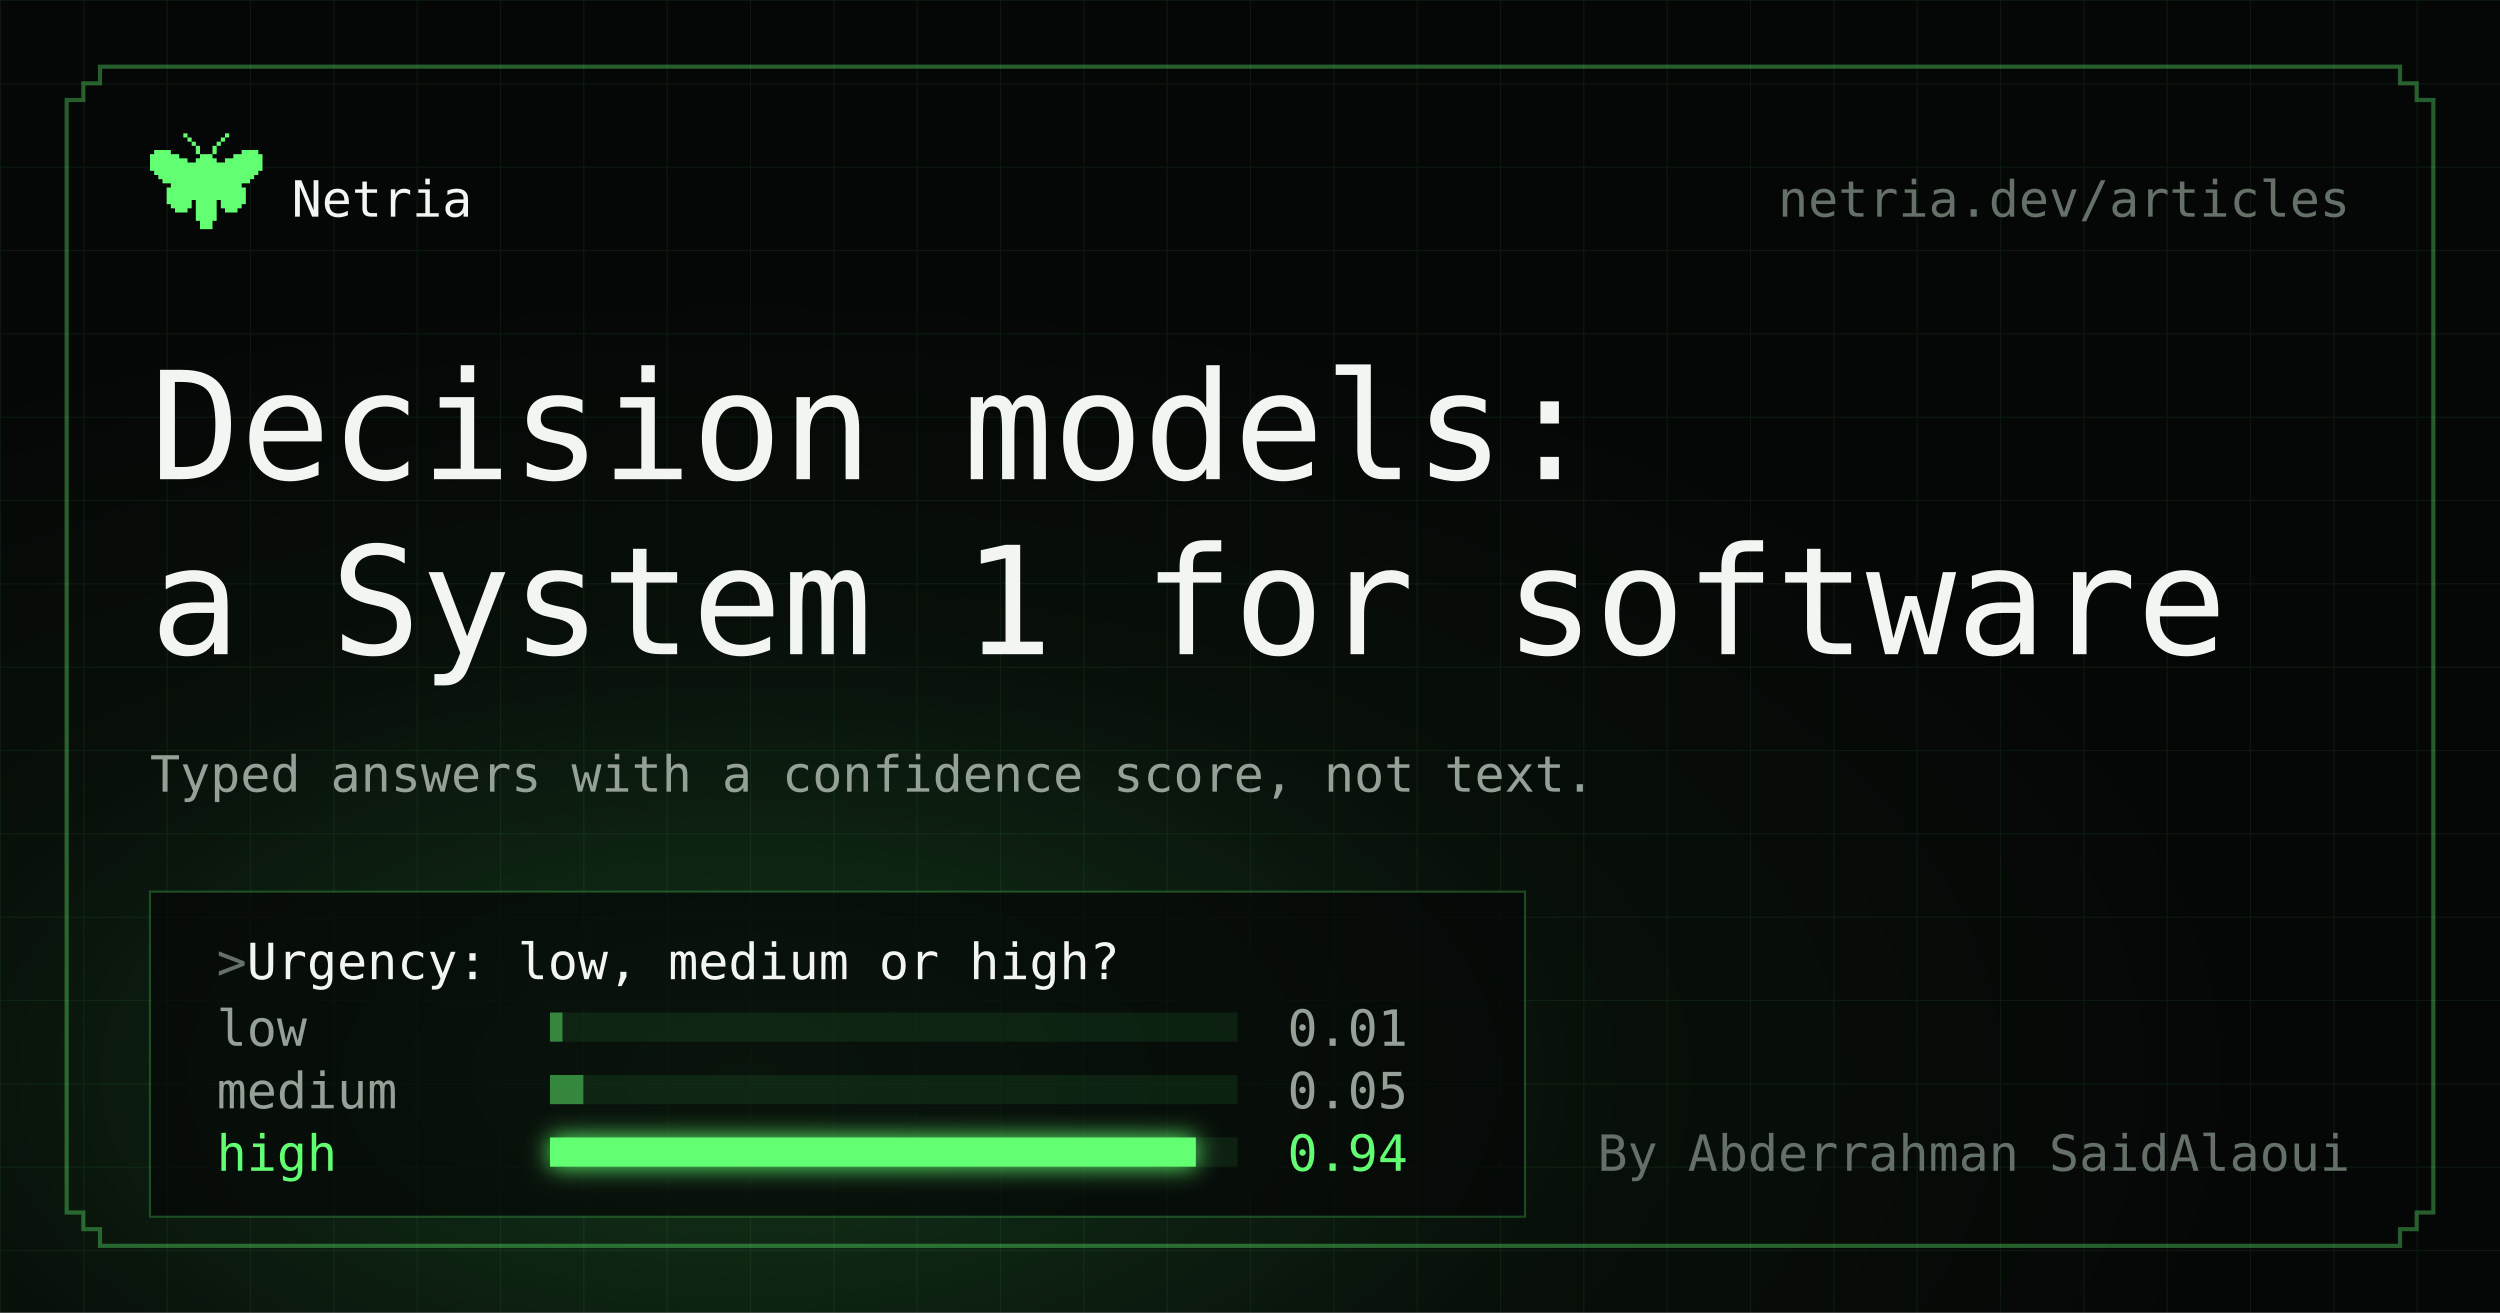
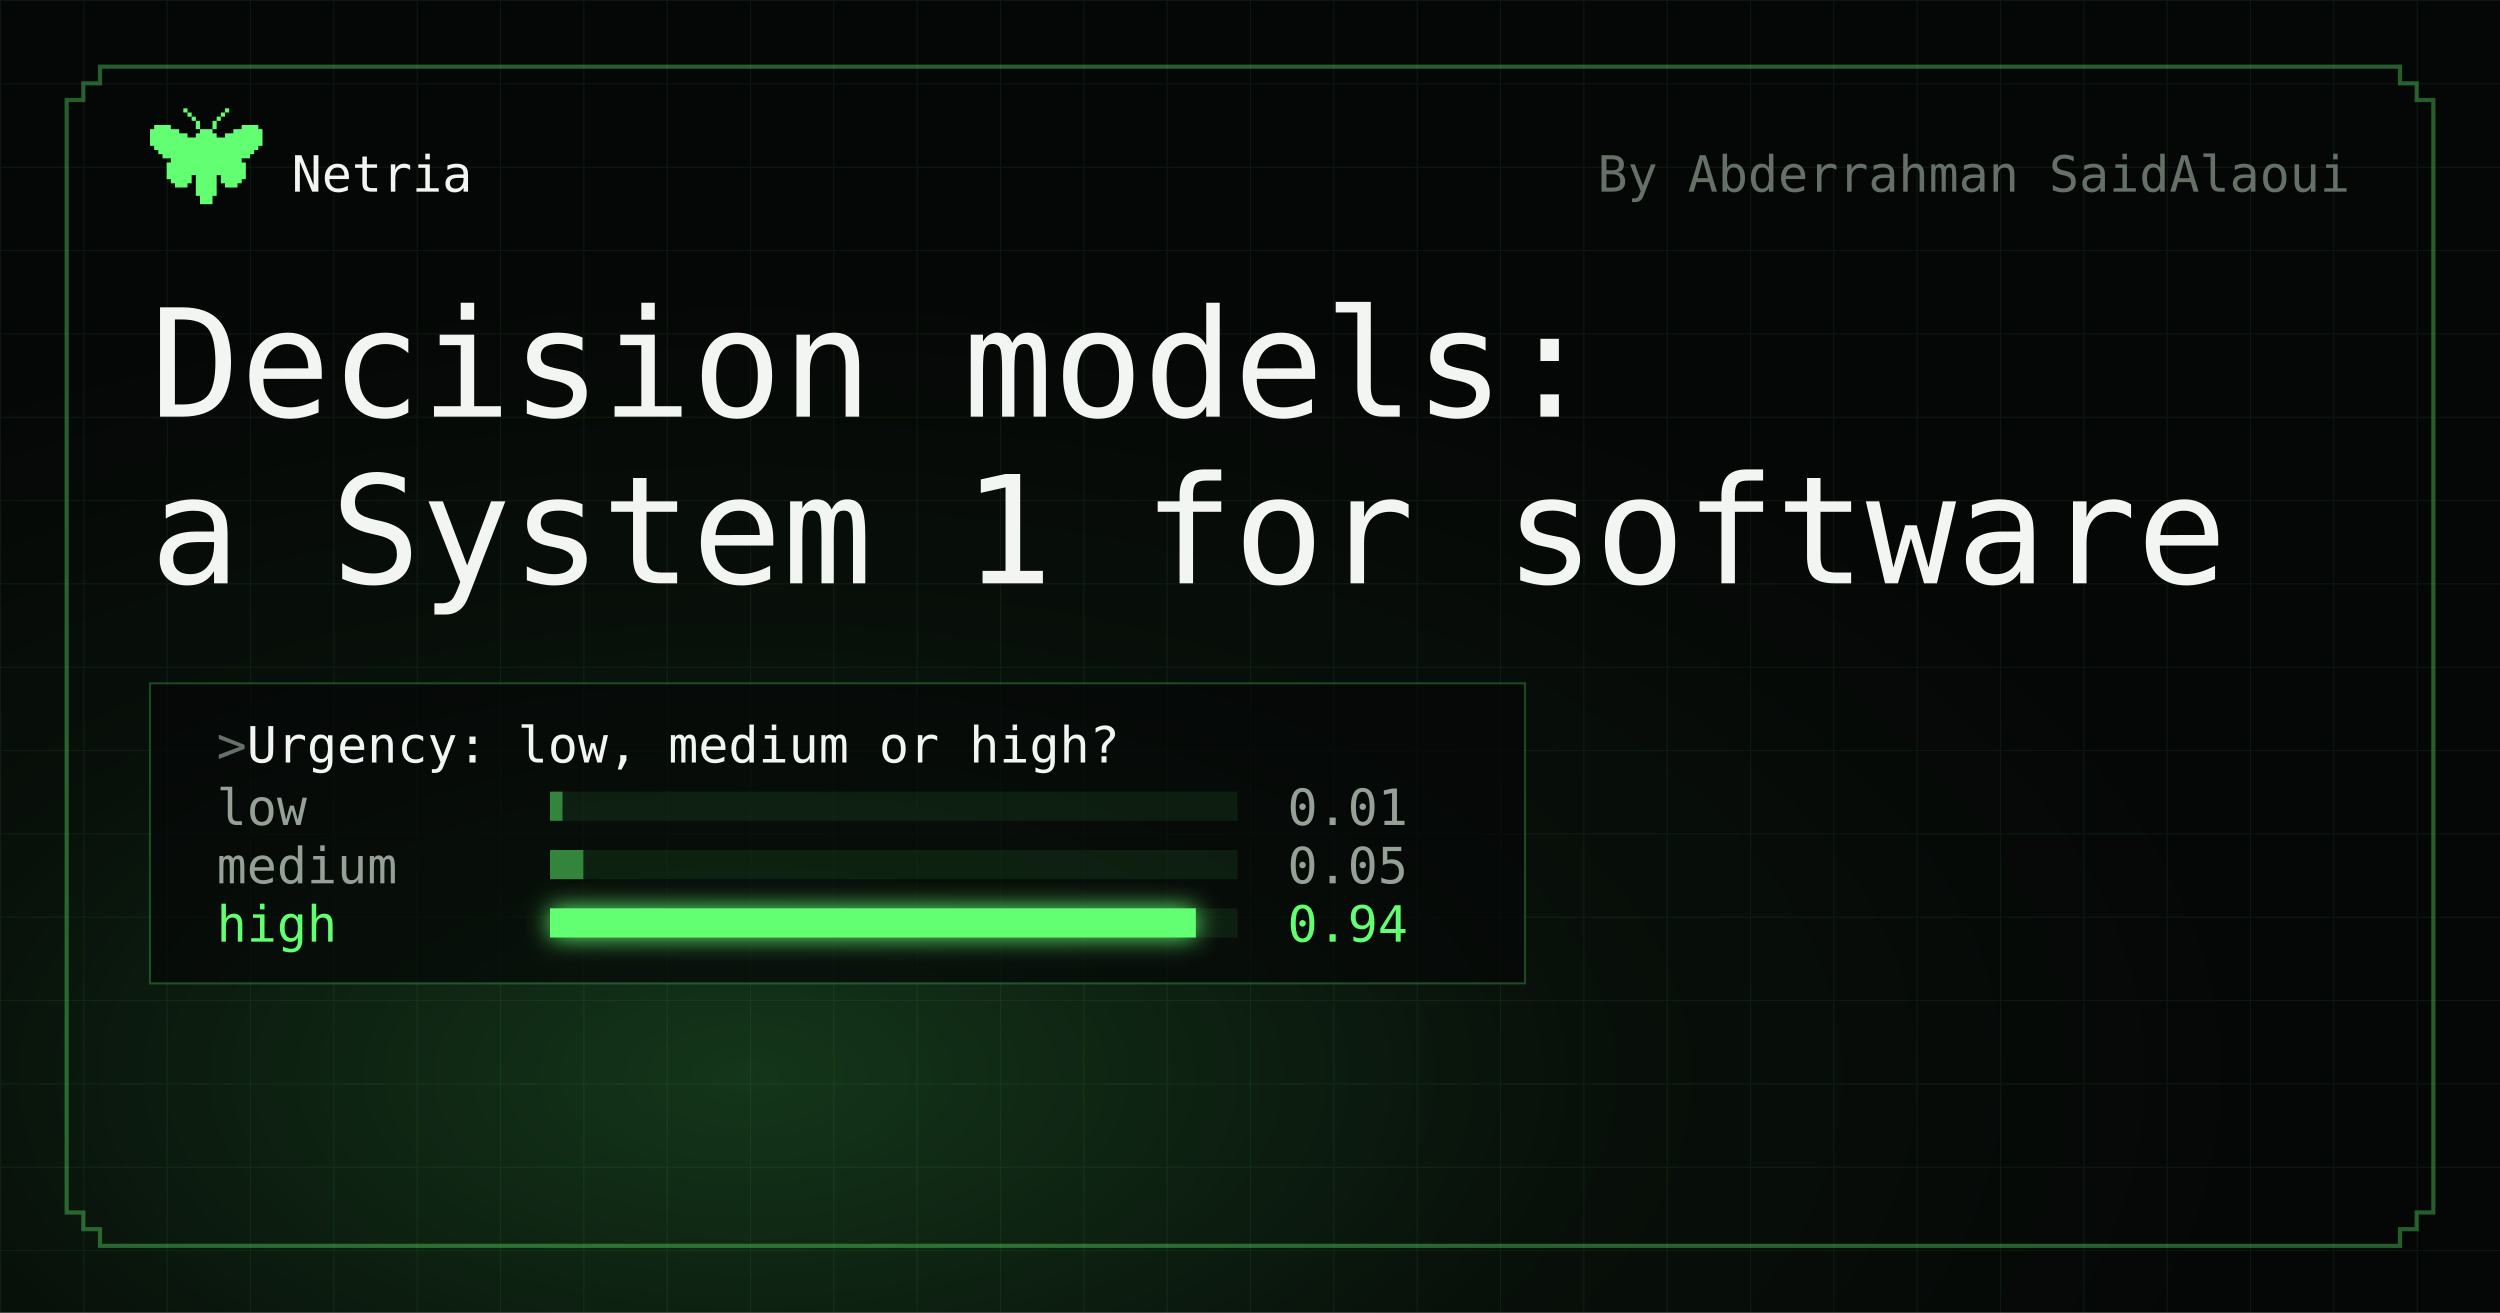
<svg xmlns="http://www.w3.org/2000/svg" width="1200" height="630" viewBox="0 0 1200 630">
  <defs>
    <style>
      @font-face {
        font-family: "Fusion Pixel";
        src: url("fonts/fusion-pixel-12px-monospaced-latin.otf.woff2") format("woff2");
      }
      text { font-family: "Fusion Pixel", "Silkscreen", monospace; }
    </style>
    <pattern id="grid" width="40" height="40" patternUnits="userSpaceOnUse">
      <path d="M40 0H0V40" fill="none" stroke="#63ff72" stroke-opacity=".07" />
    </pattern>
    <radialGradient id="haze" cx="30%" cy="82%" r="60%">
      <stop offset="0" stop-color="#14361a" />
      <stop offset=".55" stop-color="#08100a" />
      <stop offset="1" stop-color="#050706" />
    </radialGradient>
    <filter id="glow" x="-20%" y="-200%" width="140%" height="500%">
      <feGaussianBlur stdDeviation="6" result="blur" />
      <feMerge>
        <feMergeNode in="blur" />
        <feMergeNode in="SourceGraphic" />
      </feMerge>
    </filter>
  </defs>
  <rect width="1200" height="630" fill="#050706" />
  <rect width="1200" height="630" fill="url(#haze)" />
  <rect width="1200" height="630" fill="url(#grid)" />
  <path d="M48 32H1152V40H1160V48H1168V582H1160V590H1152V598H48V590H40V582H32V48H40V40H48Z" fill="none" stroke="#63ff72" stroke-opacity=".35" stroke-width="2" />
-   <path transform="translate(72 64) scale(2)" fill="#63ff72" d="M8 0h1v1h-1zM18 0h1v1h-1zM9 1h1v1h-1zM17 1h1v1h-1zM10 2h1v1h-1zM16 2h1v1h-1zM11 3h1v1h-1zM15 3h1v1h-1zM1 4h4v1h-4zM11 4h1v1h-1zM15 4h1v1h-1zM22 4h4v1h-4zM0 5h7v1h-7zM12 5h3v1h-3zM20 5h7v1h-7zM0 6h9v1h-9zM11 6h5v1h-5zM18 6h9v1h-9zM0 7h27v1h-27zM0 8h27v1h-27zM1 9h25v1h-25zM2 10h23v1h-23zM3 11h21v1h-21zM5 12h17v1h-17zM4 13h19v1h-19zM4 14h19v1h-19zM4 15h19v1h-19zM4 16h6v1h-6zM11 16h5v1h-5zM17 16h6v1h-6zM5 17h5v1h-5zM11 17h5v1h-5zM17 17h5v1h-5zM6 18h3v1h-3zM11 18h5v1h-5zM18 18h3v1h-3zM11 19h5v1h-5zM11 20h5v1h-5zM12 21h3v1h-3zM12 22h3v1h-3z" />
-   <text x="140" y="104" font-size="24" fill="#f2f5f1">Netria</text>
-   <text x="1128" y="104" font-size="24" fill="#657068" text-anchor="end">netria.dev/articles</text>
-   <text x="72" y="230" font-size="72" fill="#f2f5f1">Decision models:</text>
-   <text x="72" y="314" font-size="72" fill="#f2f5f1">a System 1 for software</text>
-   <text x="72" y="380" font-size="24" fill="#95a097">Typed answers with a confidence score, not text.</text>
+   <path transform="translate(72 52) scale(2)" fill="#63ff72" d="M8 0h1v1h-1zM18 0h1v1h-1zM9 1h1v1h-1zM17 1h1v1h-1zM10 2h1v1h-1zM16 2h1v1h-1zM11 3h1v1h-1zM15 3h1v1h-1zM1 4h4v1h-4zM11 4h1v1h-1zM15 4h1v1h-1zM22 4h4v1h-4zM0 5h7v1h-7zM12 5h3v1h-3zM20 5h7v1h-7zM0 6h9v1h-9zM11 6h5v1h-5zM18 6h9v1h-9zM0 7h27v1h-27zM0 8h27v1h-27zM1 9h25v1h-25zM2 10h23v1h-23zM3 11h21v1h-21zM5 12h17v1h-17zM4 13h19v1h-19zM4 14h19v1h-19zM4 15h19v1h-19zM4 16h6v1h-6zM11 16h5v1h-5zM17 16h6v1h-6zM5 17h5v1h-5zM11 17h5v1h-5zM17 17h5v1h-5zM6 18h3v1h-3zM11 18h5v1h-5zM18 18h3v1h-3zM11 19h5v1h-5zM11 20h5v1h-5zM12 21h3v1h-3zM12 22h3v1h-3z" />
+   <text x="140" y="92" font-size="24" fill="#f2f5f1">Netria</text>
+   <text x="1128" y="92" font-size="24" fill="#657068" text-anchor="end">By Abderrahman SaidAlaoui</text>
+   <text x="72" y="200" font-size="72" fill="#f2f5f1">Decision models:</text>
+   <text x="72" y="280" font-size="72" fill="#f2f5f1">a System 1 for software</text>
  <g font-size="24">
-     <rect x="72" y="428" width="660" height="156" fill="#050706" fill-opacity=".7" stroke="#63ff72" stroke-opacity=".25" />
-     <text x="104" y="470" fill="#657068">&gt;<tspan fill="#f2f5f1"> Urgency: low, medium or high?</tspan>
+     <rect x="72" y="328" width="660" height="144" fill="#050706" fill-opacity=".7" stroke="#63ff72" stroke-opacity=".25" />
+     <text x="104" y="366" fill="#657068">&gt;<tspan fill="#f2f5f1"> Urgency: low, medium or high?</tspan>
    </text>
-     <text x="104" y="502" fill="#95a097">low</text>
-     <rect x="264" y="486" width="330" height="14" fill="#63ff72" fill-opacity=".08" />
-     <rect x="264" y="486" width="6" height="14" fill="#63ff72" fill-opacity=".45" />
-     <text x="618" y="502" fill="#95a097">0.01</text>
-     <text x="104" y="532" fill="#95a097">medium</text>
-     <rect x="264" y="516" width="330" height="14" fill="#63ff72" fill-opacity=".08" />
-     <rect x="264" y="516" width="16" height="14" fill="#63ff72" fill-opacity=".45" />
-     <text x="618" y="532" fill="#95a097">0.05</text>
-     <text x="104" y="562" fill="#63ff72">high</text>
-     <rect x="264" y="546" width="330" height="14" fill="#63ff72" fill-opacity=".08" />
-     <rect x="264" y="546" width="310" height="14" fill="#63ff72" filter="url(#glow)" />
-     <text x="618" y="562" fill="#63ff72">0.94</text>
+     <text x="104" y="396" fill="#95a097">low</text>
+     <rect x="264" y="380" width="330" height="14" fill="#63ff72" fill-opacity=".08" />
+     <rect x="264" y="380" width="6" height="14" fill="#63ff72" fill-opacity=".45" />
+     <text x="618" y="396" fill="#95a097">0.01</text>
+     <text x="104" y="424" fill="#95a097">medium</text>
+     <rect x="264" y="408" width="330" height="14" fill="#63ff72" fill-opacity=".08" />
+     <rect x="264" y="408" width="16" height="14" fill="#63ff72" fill-opacity=".45" />
+     <text x="618" y="424" fill="#95a097">0.05</text>
+     <text x="104" y="452" fill="#63ff72">high</text>
+     <rect x="264" y="436" width="330" height="14" fill="#63ff72" fill-opacity=".08" />
+     <rect x="264" y="436" width="310" height="14" fill="#63ff72" filter="url(#glow)" />
+     <text x="618" y="452" fill="#63ff72">0.94</text>
  </g>
-   <text x="1128" y="562" font-size="24" fill="#657068" text-anchor="end">By Abderrahman SaidAlaoui</text>
</svg>
